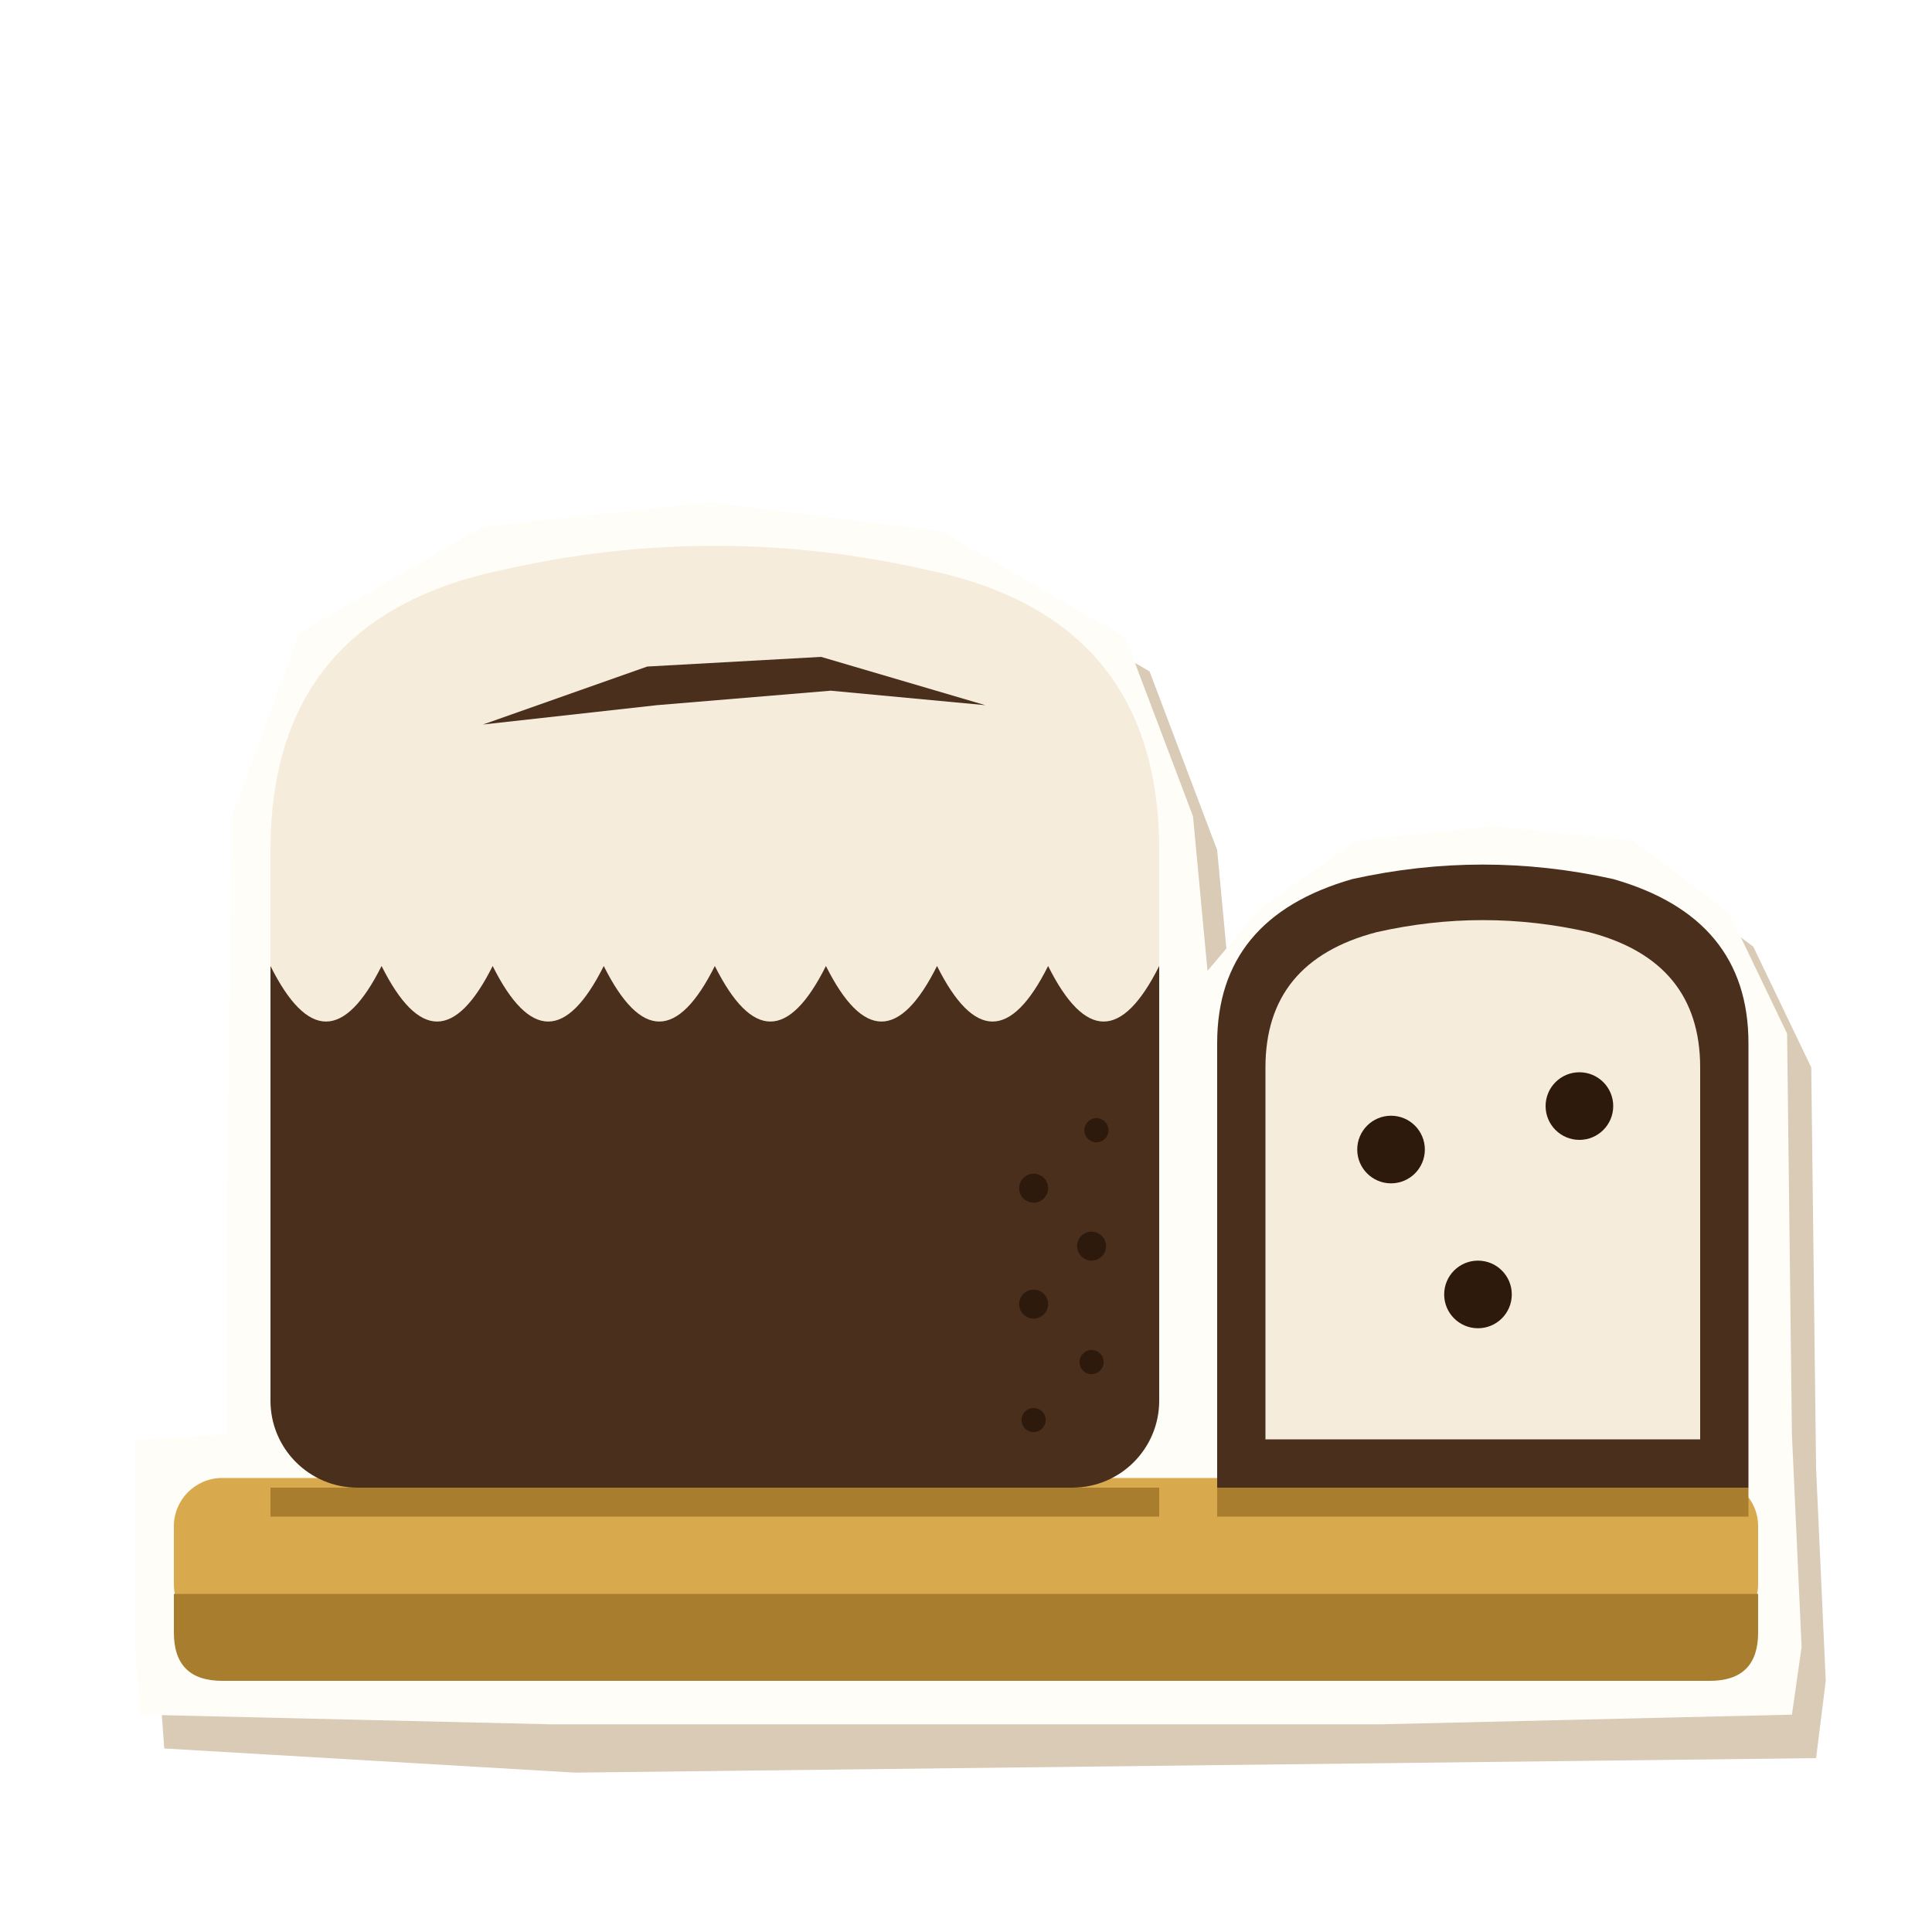
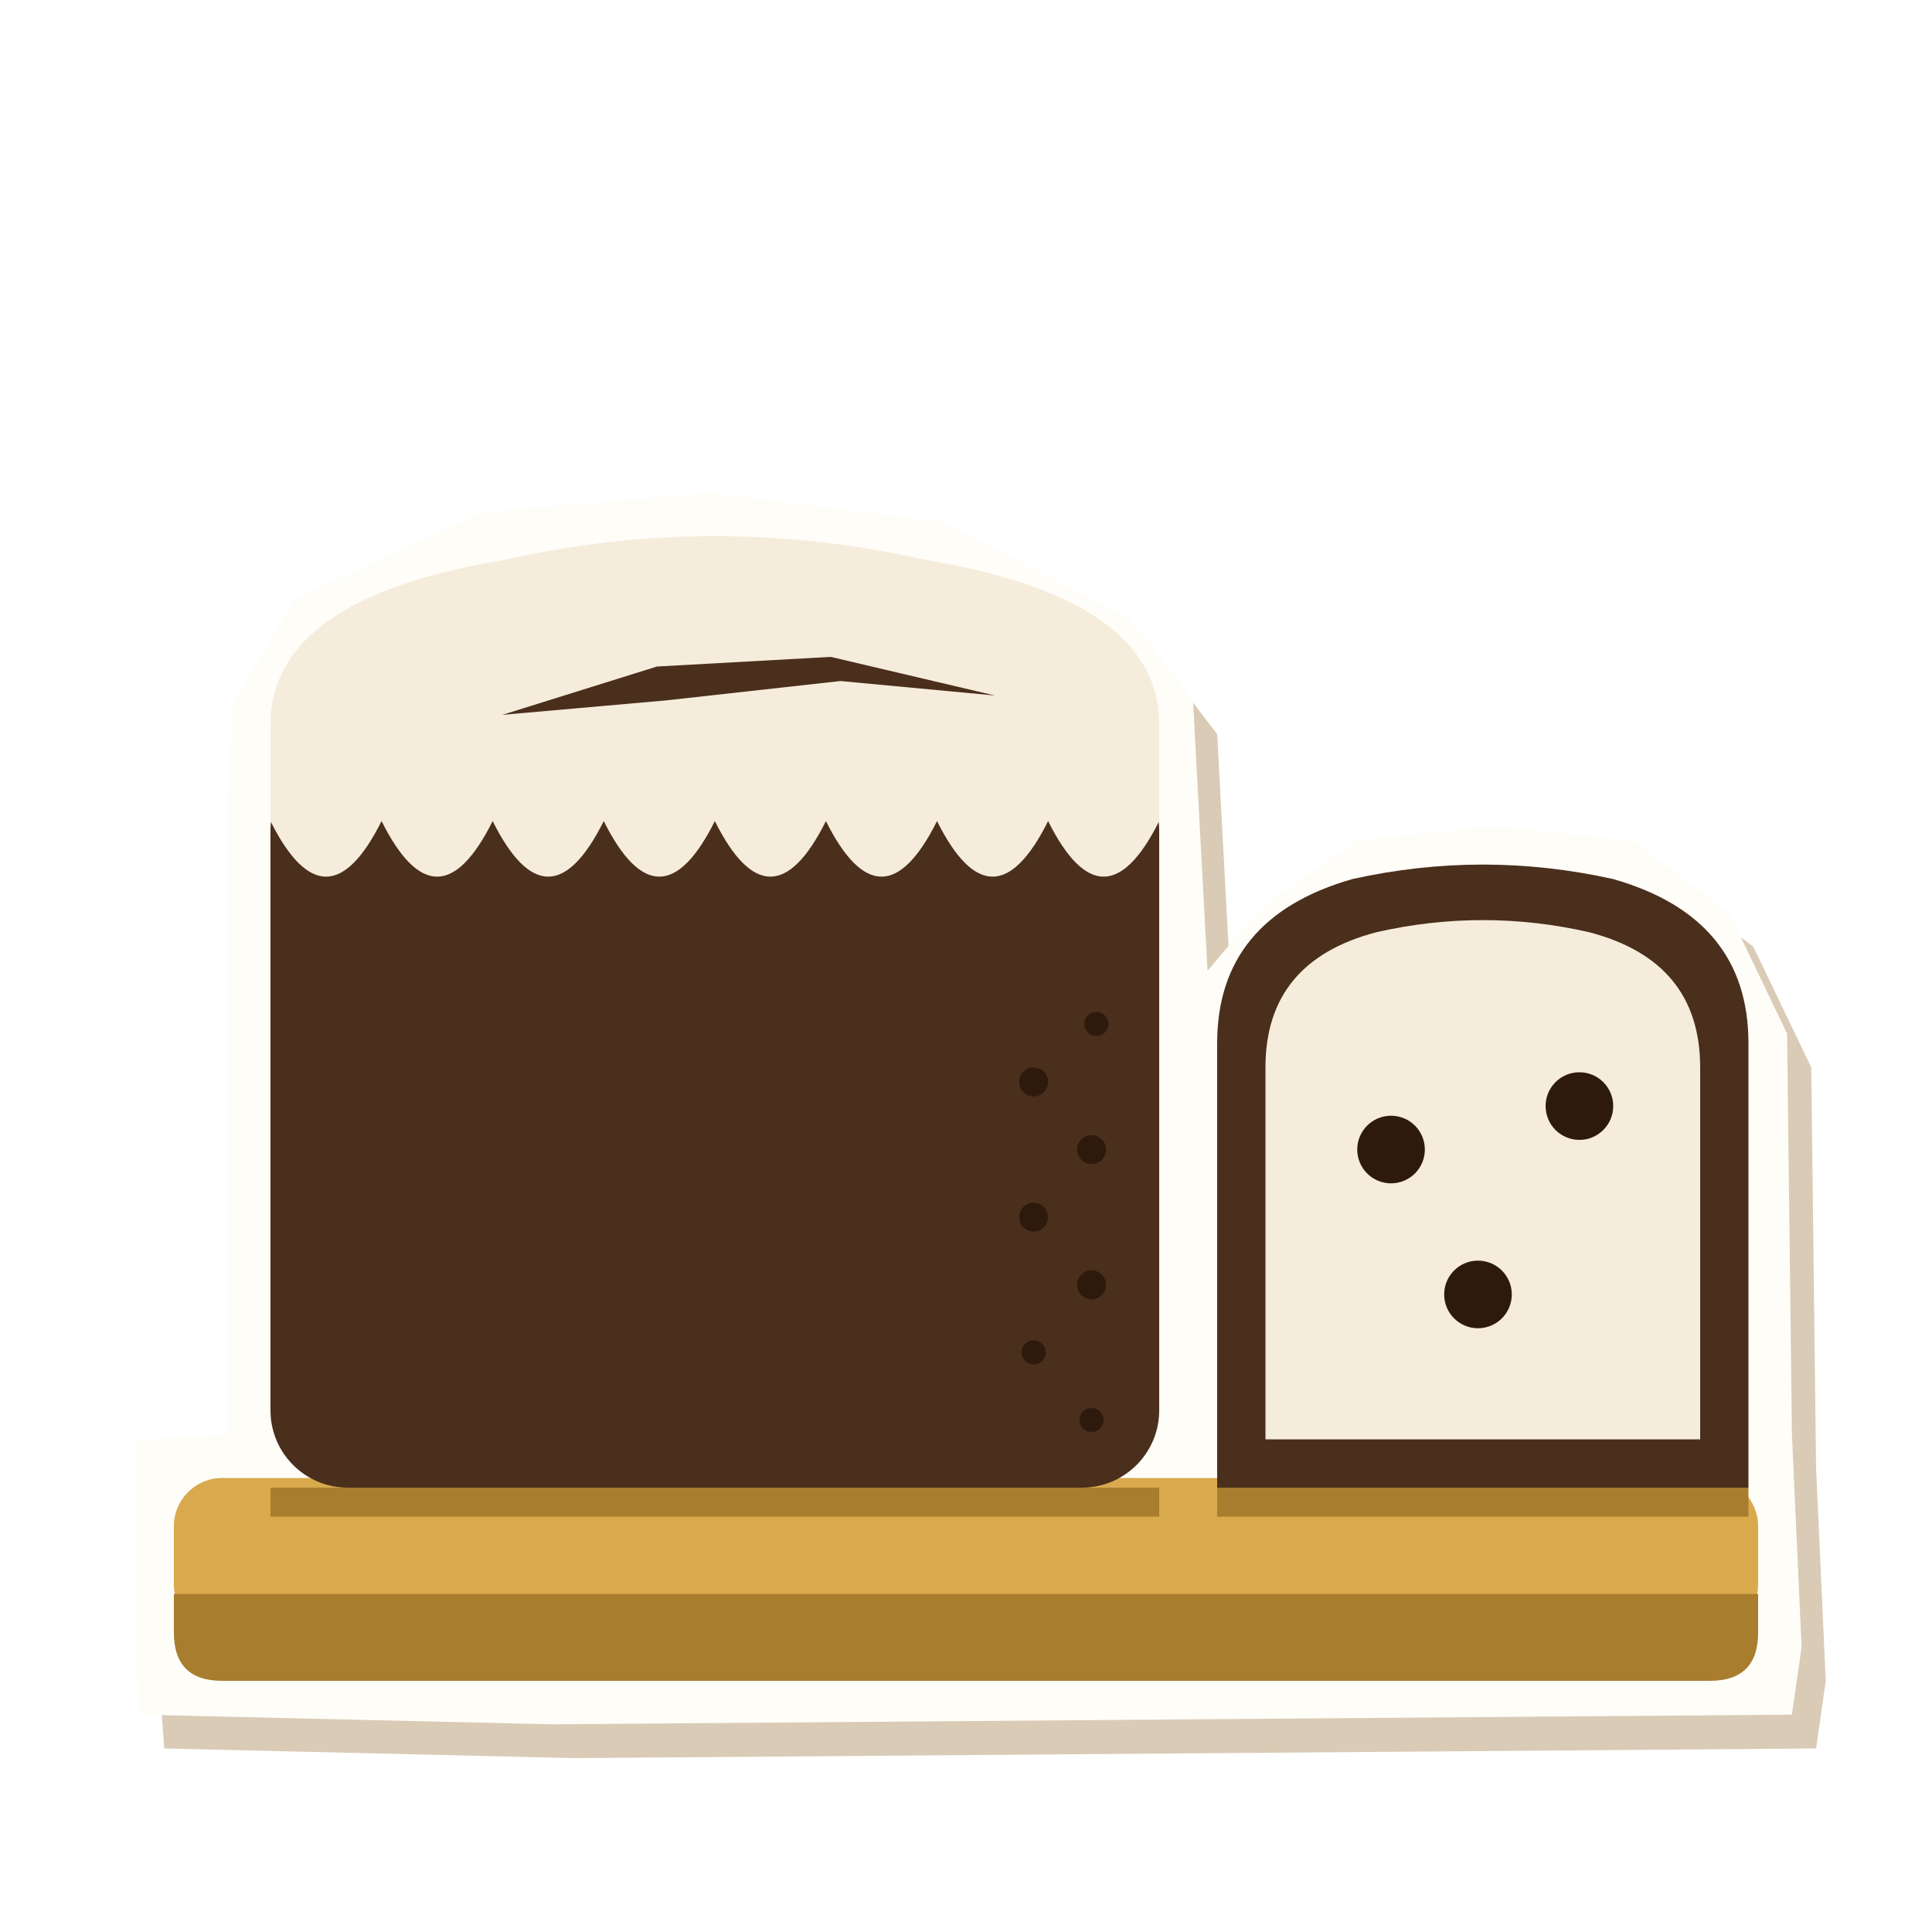
<svg xmlns="http://www.w3.org/2000/svg" viewBox="0 0 400 400" role="img" aria-label="Banana bread loaf and slice on a gold board, magazine cutout">
-   <path d="M33 348 L33 305 L52 304 L52 251 L53 176 L67 138 L105 116 L152 111 L200 117 L238 139 L252 176 L255 208 L266 195 L286 181 L314 178 L343 181 L363 196 L375 221 L376 304 L378 348 L376 364 L119 367 L34 362 Z" fill="#d9cbb6" />
-   <path d="M28 341 L28 298 L47 297 L47 244 L48 169 L62 131 L100 109 L147 104 L195 110 L233 132 L247 169 L250 201 L261 188 L281 174 L309 171 L338 174 L358 189 L370 214 L371 297 L373 341 L371 355 L286 357 L114 357 L29 355 Z" fill="#fffdf8" />
+   <path d="M33 348 L33 305 L52 304 L52 251 L52 175 L53 153 L66 131 L105 113 L152 109 L200 115 L239 135 L252 152 L255 208 L266 195 L286 181 L314 178 L343 181 L363 196 L375 221 L376 304 L378 348 L376 362 L119 364 L34 362 Z" fill="#d9cbb6" />
+   <path d="M28 341 L28 298 L47 297 L47 244 L47 168 L48 146 L61 124 L100 106 L147 102 L195 108 L234 128 L247 145 L250 201 L261 188 L281 174 L309 171 L338 174 L358 189 L370 214 L371 297 L373 341 L371 355 L114 357 L29 355 Z" fill="#fffdf8" />
  <rect x="36" y="306" width="328" height="32" rx="10" fill="#d9a94e" />
  <path d="M36 330 L364 330 L364 338 Q364 348 354 348 L46 348 Q36 348 36 338 Z" fill="#a87d2e" />
  <rect x="56" y="308" width="184" height="6" fill="#a87d2e" />
  <rect x="252" y="308" width="110" height="6" fill="#a87d2e" />
-   <rect x="56" y="170" width="184" height="138" rx="18" fill="#4a2f1c" />
+   <rect x="56" y="156" width="184" height="152" rx="16" fill="#4a2f1c" />
  <g fill="#2e1a0c">
-     <circle cx="227" cy="234" r="2.5" />
-     <circle cx="214" cy="246" r="3" />
-     <circle cx="226" cy="258" r="3" />
-     <circle cx="214" cy="270" r="3" />
-     <circle cx="226" cy="282" r="2.5" />
-     <circle cx="214" cy="294" r="2.5" />
+     <circle cx="227" cy="212" r="2.5" />
+     <circle cx="214" cy="224" r="3" />
+     <circle cx="226" cy="238" r="3" />
+     <circle cx="214" cy="252" r="3" />
+     <circle cx="226" cy="266" r="3" />
+     <circle cx="214" cy="280" r="2.5" />
+     <circle cx="226" cy="294" r="2.5" />
  </g>
-   <path d="M56 200 L56 176 Q56 128 104 118 Q148 108 192 118 Q240 128 240 176 L240 200 q-11.5 23 -23 0 q-11.5 23 -23 0 q-11.5 23 -23 0 q-11.5 23 -23 0 q-11.5 23 -23 0 q-11.5 23 -23 0 q-11.5 23 -23 0 q-11.5 23 -23 0 z" fill="#f6ecdc" />
-   <path d="M100 150 L134 138 L170 136 L204 146 L172 143 L136 146 Z" fill="#4a2f1c" />
+   <path d="M56 170 L56 150 Q56 124 104 116 Q148 106 192 116 Q240 124 240 150 L240 170 q-11.5 23 -23 0 q-11.5 23 -23 0 q-11.5 23 -23 0 q-11.5 23 -23 0 q-11.5 23 -23 0 q-11.5 23 -23 0 q-11.5 23 -23 0 q-11.5 23 -23 0 z" fill="#f6ecdc" />
+   <path d="M104 148 L136 138 L172 136 L206 144 L174 141 L138 145 Z" fill="#4a2f1c" />
  <path d="M252 308 L252 216 Q252 190 280 182 Q307 176 334 182 Q362 190 362 216 L362 308 Z" fill="#4a2f1c" />
  <path d="M262 298 L262 221 Q262 199 285 193 Q307 188 329 193 Q352 199 352 221 L352 298 Z" fill="#f6ecdc" />
  <g fill="#2e1a0c">
    <circle cx="288" cy="238" r="7" />
    <circle cx="327" cy="229" r="7" />
    <circle cx="306" cy="268" r="7" />
  </g>
</svg>
